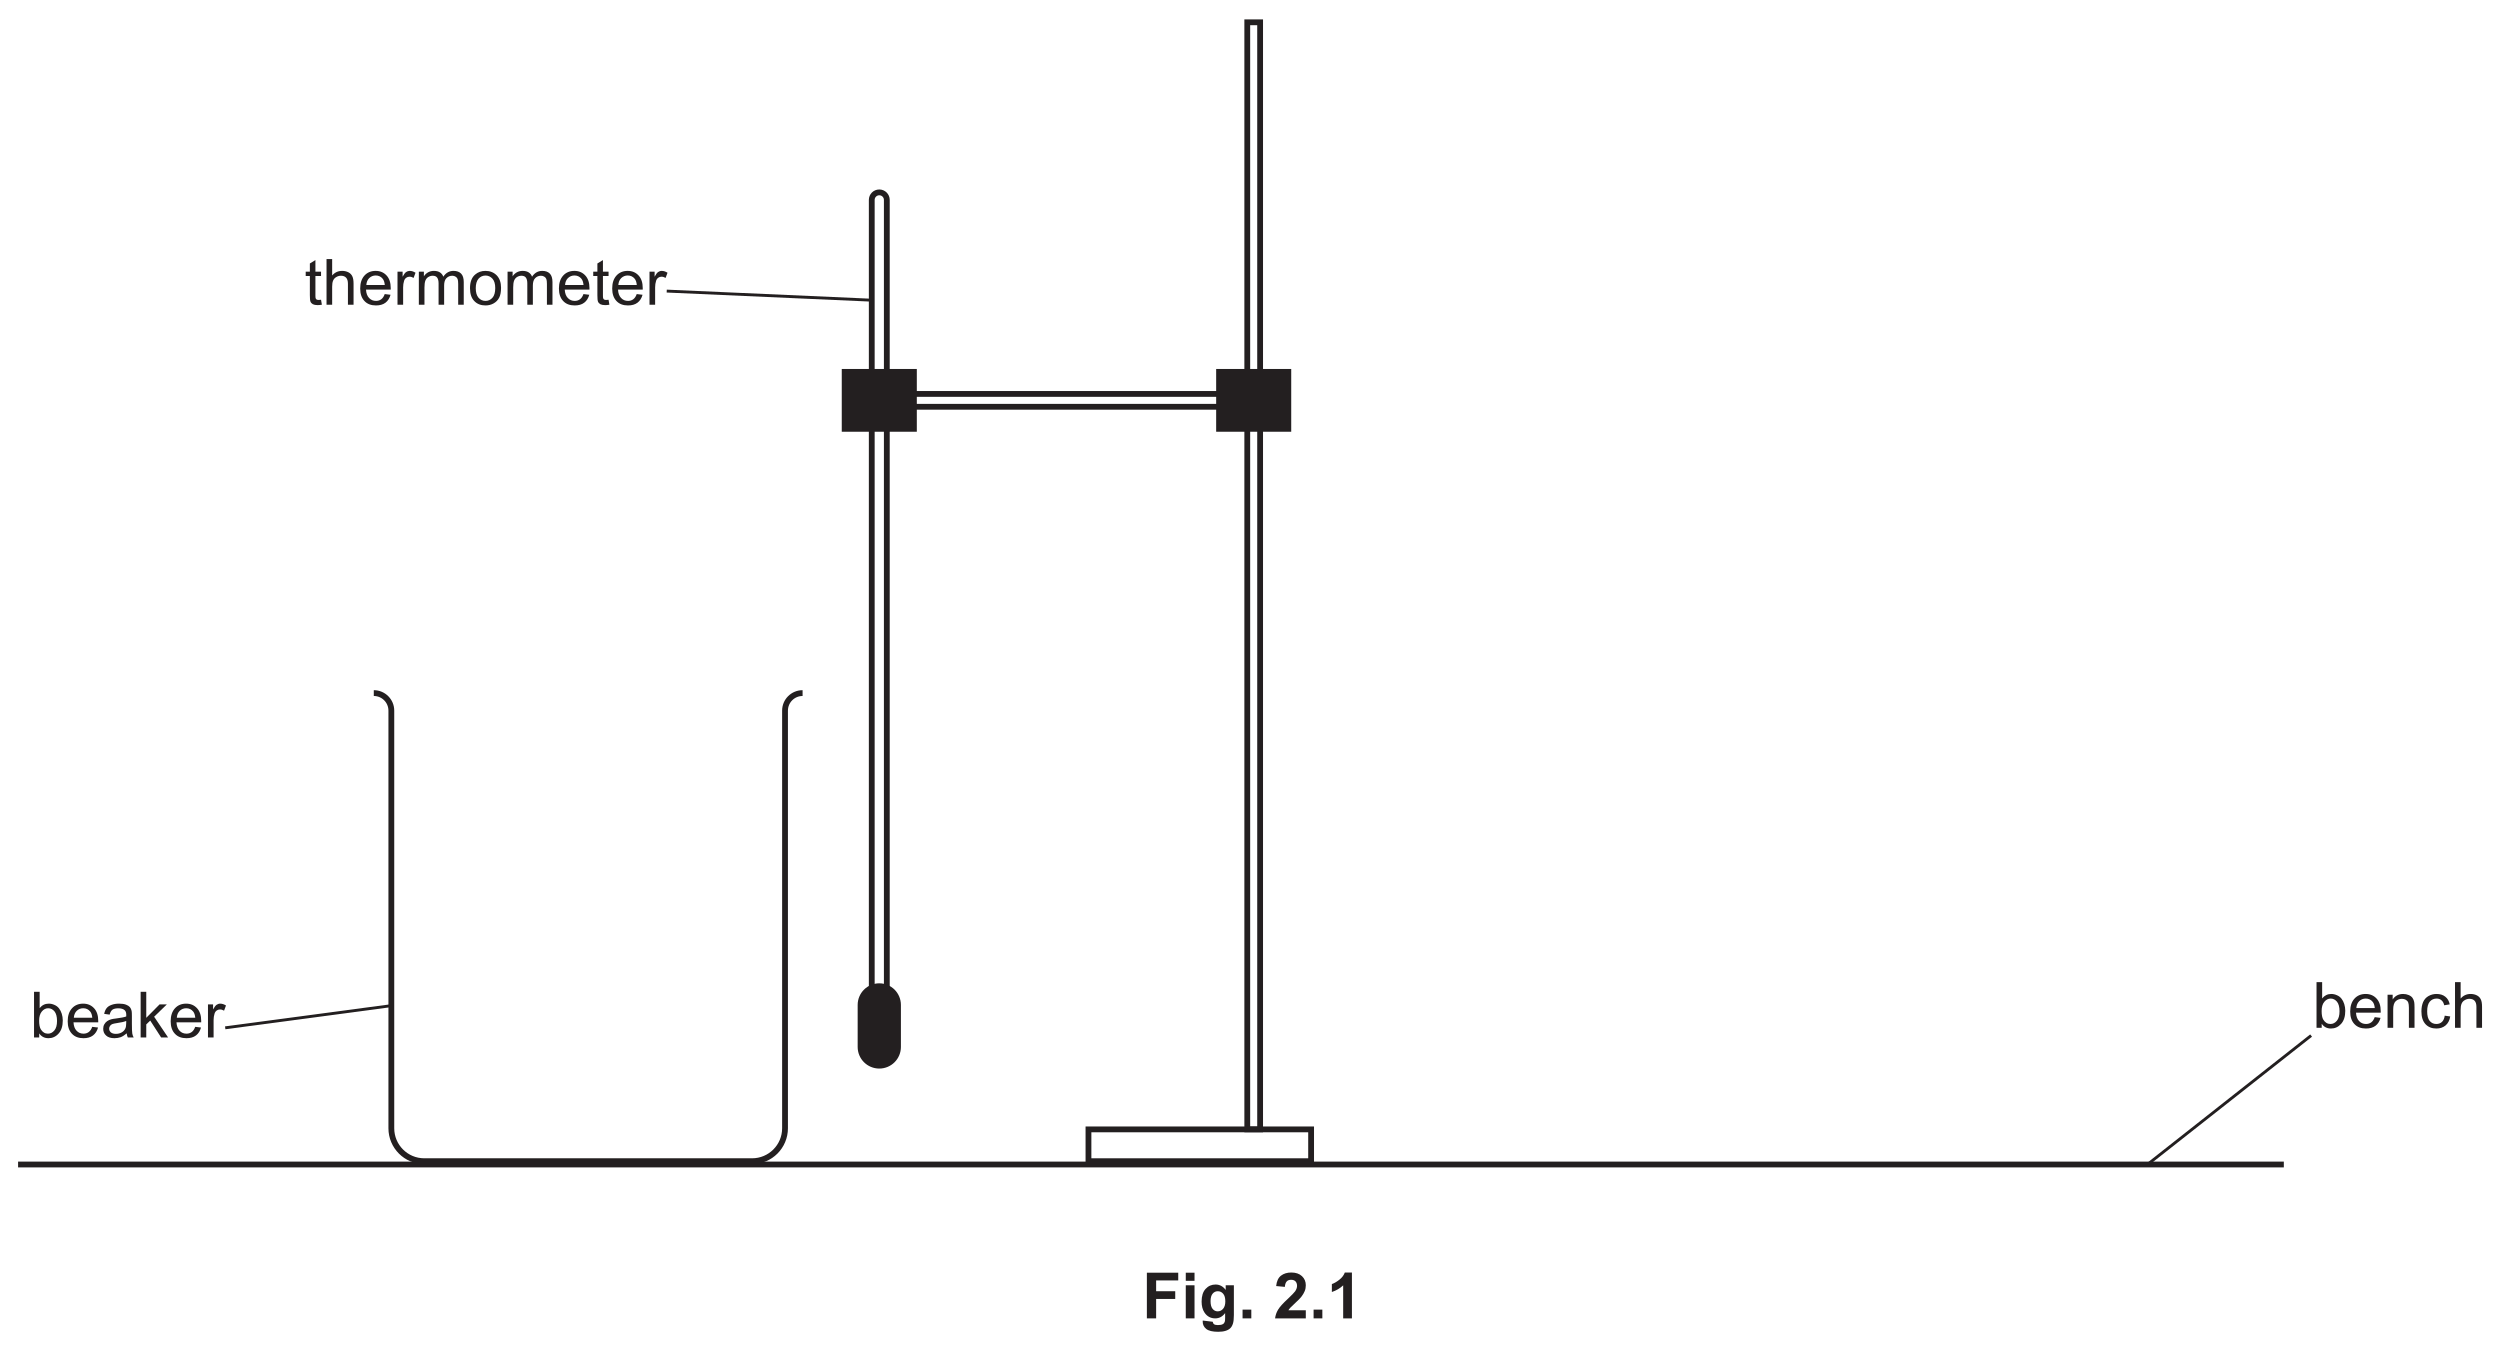
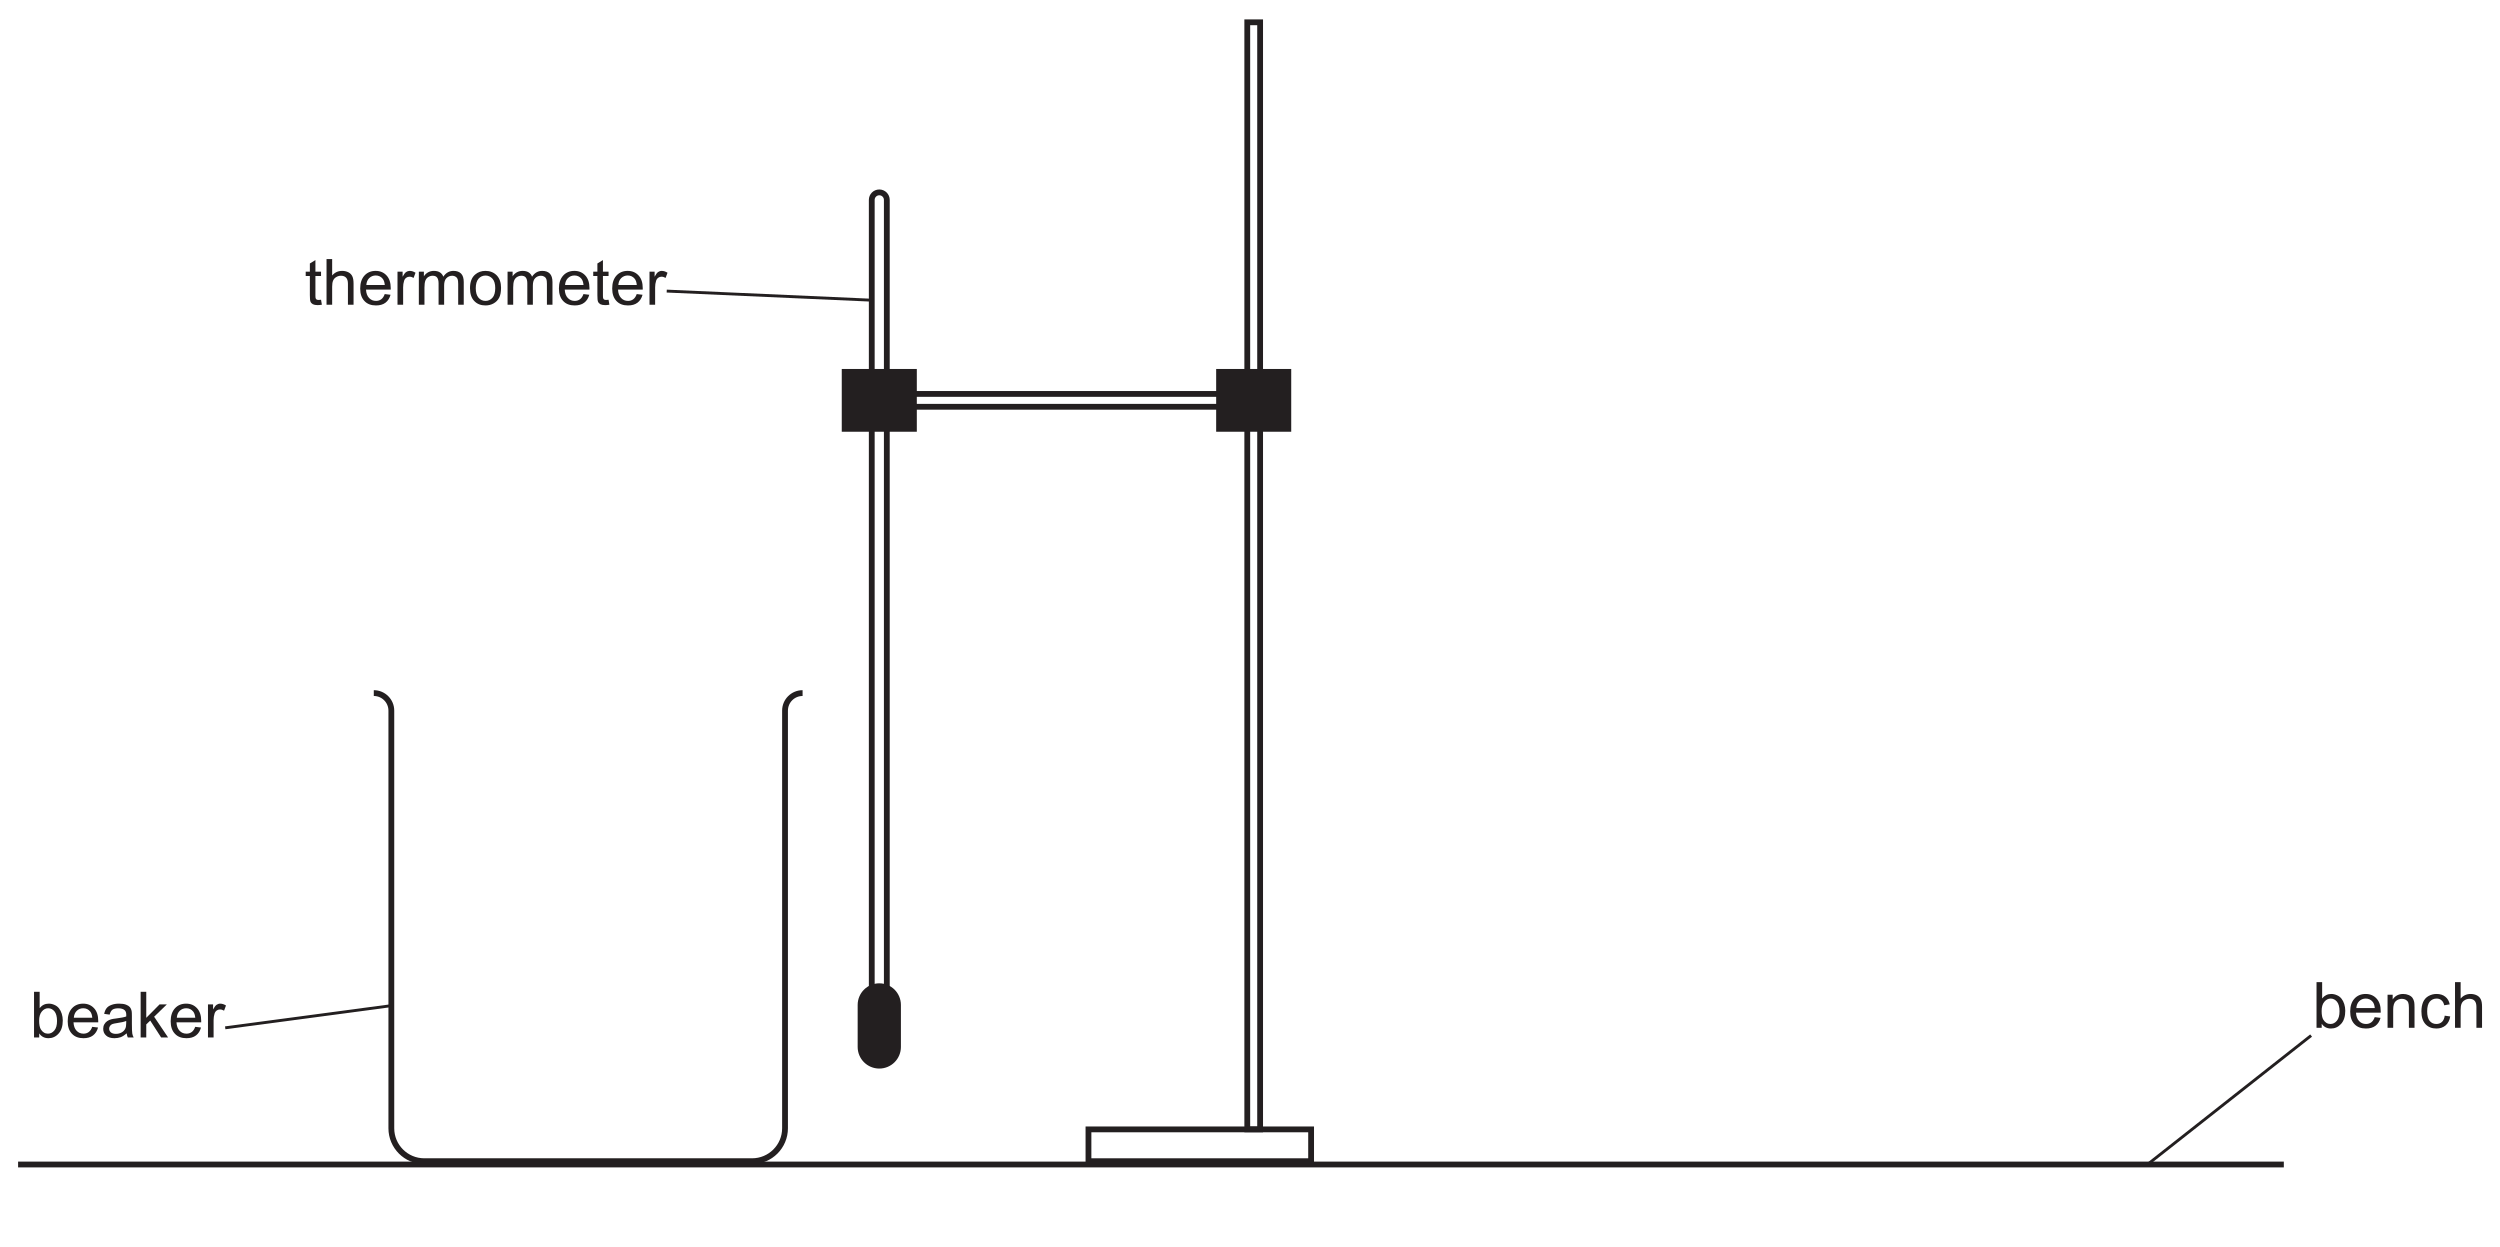
- <svg xmlns="http://www.w3.org/2000/svg" xmlns:xlink="http://www.w3.org/1999/xlink" data-id="0625_2023MJ_51_q02_fig2-1" data-width-mm="151.87" data-height-mm="82.02" data-measure="false" data-source="0625/51 MJ 2023 p4" version="1.1" width="430.5" height="232.5" viewBox="0 0 430.5 232.5">
+ <svg xmlns="http://www.w3.org/2000/svg" xmlns:xlink="http://www.w3.org/1999/xlink" data-id="0625_2023MJ_51_q02_fig2-1" data-width-mm="151.87" data-height-mm="75.71" data-measure="false" data-source="0625/51 MJ 2023 p4" version="1.1" width="430.5" height="214.608" viewBox="0 0 430.5 214.608">
  <defs>
    <clipPath id="clip_1">
-       <path transform="matrix(1,0,0,-1,-82,731.39)" d="M82 498.89H512.5V731.39H82Z" />
+       <path transform="matrix(1,0,0,-1,-81.999,731.389)" d="M82 516.782H512.5V731.39H82Z" />
    </clipPath>
    <clipPath id="clip_2">
-       <path transform="matrix(1,0,0,-1,-82,731.39)" d="M0 0H595.276V841.89H0Z" />
+       <path transform="matrix(1,0,0,-1,-81.999,731.389)" d="M0 0H595.276V841.89H0Z" />
    </clipPath>
    <clipPath id="clip_3">
-       <path transform="matrix(1,0,0,-1,-82,731.39)" d="M0 0H595.276V841.89H0Z" />
+       <path transform="matrix(1,0,0,-1,-81.999,731.389)" d="M0 0H595.276V841.89H0Z" />
    </clipPath>
    <clipPath id="clip_4">
-       <path transform="matrix(1,0,0,-1,-82,731.39)" d="M85.114 530.366H510.162V728.051H85.114Z" />
+       <path transform="matrix(1,0,0,-1,-81.999,731.389)" d="M85.114 530.366H510.162V728.051H85.114Z" />
    </clipPath>
    <clipPath id="clip_5">
-       <path transform="matrix(1,0,0,-1,-82,731.39)" d="M85.114 530.366H510.162V728.051H85.114Z" />
+       <path transform="matrix(1,0,0,-1,-81.999,731.389)" d="M85.114 530.366H510.162V728.051H85.114Z" />
    </clipPath>
    <path id="font_6_69" d="M.146 0H.065V.715H.153V.460C.190 .506 .237 .530 .295 .530 .327 .530 .357 .523 .385 .510 .414 .498 .437 .480 .456 .456 .474 .433 .489 .405 .499 .372 .509 .339 .515 .304 .515 .267 .515 .178 .493 .109 .449 .061 .405 .012 .352-.011 .291-.011 .229-.011 .181 .013 .146 .064V0M.145 .263C.145 .201 .154 .156 .171 .128 .199 .083 .236 .060 .283 .060 .322 .060 .355 .077 .383 .110 .411 .143 .425 .193 .425 .259 .425 .327 .411 .377 .385 .409 .358 .441 .325 .458 .287 .458 .249 .458 .215 .441 .187 .407 .159 .374 .145 .326 .145 .263Z" />
    <path id="font_6_72" d="M.420 .167 .511 .156C.497 .103 .470 .061 .432 .032 .393 .002 .343-.011 .283-.011 .207-.011 .147 .011 .103 .058 .058 .105 .036 .170 .036 .254 .036 .342 .059 .409 .104 .458 .148 .506 .207 .530 .278 .530 .348 .530 .404 .506 .448 .459 .492 .412 .514 .346 .514 .260 .514 .255 .514 .247 .514 .237H.127C.130 .180 .146 .136 .175 .106 .204 .075 .240 .060 .284 .060 .316 .060 .343 .069 .366 .086 .389 .103 .407 .130 .420 .167M.132 .309H.421C.417 .353 .406 .385 .388 .407 .360 .441 .324 .458 .279 .458 .239 .458 .205 .444 .177 .417 .150 .390 .135 .354 .132 .309Z" />
    <path id="font_6_81" d="M.065 0V.518H.145V.444C.183 .501 .238 .530 .310 .530 .341 .530 .370 .524 .396 .513 .422 .502 .442 .487 .455 .469 .468 .451 .477 .429 .482 .404 .485 .388 .487 .359 .487 .318V0H.399V.315C.399 .351 .395 .378 .389 .395 .382 .413 .370 .427 .352 .438 .335 .448 .314 .454 .291 .454 .254 .454 .221 .442 .194 .418 .167 .394 .153 .349 .153 .283V0H.065Z" />
    <path id="font_6_70" d="M.404 .190 .490 .178C.481 .119 .457 .072 .418 .038 .379 .005 .331-.011 .274-.011 .203-.011 .146 .011 .103 .057 .060 .104 .039 .170 .039 .257 .039 .313 .048 .362 .066 .404 .085 .446 .113 .477 .151 .498 .189 .519 .230 .530 .275 .530 .331 .530 .377 .516 .413 .487 .449 .459 .472 .419 .482 .367L.396 .353C.388 .388 .374 .414 .353 .431 .333 .449 .308 .458 .278 .458 .234 .458 .198 .442 .170 .410 .143 .378 .129 .328 .129 .259 .129 .190 .142 .139 .169 .107 .196 .076 .230 .060 .273 .060 .308 .060 .337 .071 .360 .092 .383 .113 .398 .146 .404 .190Z" />
    <path id="font_6_75" d="M.065 0V.715H.153V.458C.194 .506 .246 .530 .309 .530 .347 .530 .380 .522 .409 .507 .437 .492 .457 .471 .469 .444 .482 .418 .488 .379 .488 .328V0H.400V.328C.400 .372 .390 .404 .371 .424 .352 .444 .325 .454 .291 .454 .264 .454 .240 .447 .217 .433 .194 .420 .178 .402 .168 .378 .158 .355 .153 .324 .153 .283V0H.065Z" />
    <clipPath id="clip_7">
-       <path transform="matrix(1,0,0,-1,-82,731.39)" d="M85.114 530.366H510.162V728.051H85.114Z" />
+       <path transform="matrix(1,0,0,-1,-81.999,731.389)" d="M85.114 530.366H510.162V728.051H85.114Z" />
    </clipPath>
    <clipPath id="clip_8">
-       <path transform="matrix(1,0,0,-1,-82,731.39)" d="M85.114 530.366H510.162V728.051H85.114Z" />
+       <path transform="matrix(1,0,0,-1,-81.999,731.389)" d="M85.114 530.366H510.162V728.051H85.114Z" />
    </clipPath>
    <path id="font_6_87" d="M.257 .078 .270 .000C.245-.004 .223-.006 .204-.006 .172-.006 .147-.001 .129 .008 .112 .018 .099 .031 .092 .048 .085 .064 .082 .099 .082 .151V.450H.017V.518H.082V.646L.169 .699V.518H.257V.450H.169V.146C.169 .121 .170 .105 .174 .098 .177 .091 .182 .085 .189 .081 .196 .077 .206 .075 .219 .075 .229 .075 .241 .076 .257 .078Z" />
    <path id="font_6_85" d="M.064 0V.518H.144V.439C.164 .476 .182 .500 .199 .512 .217 .524 .235 .530 .256 .530 .285 .530 .316 .520 .346 .501L.316 .420C.294 .433 .273 .439 .251 .439 .232 .439 .215 .433 .200 .422 .184 .410 .173 .394 .167 .374 .157 .342 .152 .308 .152 .271V0H.064Z" />
    <path id="font_6_80" d="M.065 0V.518H.144V.445C.160 .471 .182 .491 .209 .507 .236 .522 .267 .530 .301 .530 .340 .530 .371 .522 .396 .506 .420 .490 .438 .468 .448 .439 .489 .5 .542 .530 .608 .530 .659 .530 .699 .516 .727 .487 .754 .459 .768 .415 .768 .355V0H.681V.326C.681 .361 .678 .387 .672 .402 .666 .418 .656 .430 .641 .439 .626 .449 .609 .454 .588 .454 .552 .454 .522 .441 .498 .417 .473 .393 .461 .354 .461 .301V0H.374V.336C.374 .375 .366 .405 .352 .424 .338 .444 .314 .454 .282 .454 .257 .454 .234 .447 .213 .434 .192 .421 .177 .402 .167 .377 .158 .352 .153 .316 .153 .269V0H.065Z" />
    <path id="font_6_82" d="M.033 .259C.033 .355 .059 .426 .113 .472 .157 .511 .212 .530 .276 .530 .347 .530 .405 .506 .451 .460 .496 .413 .519 .348 .519 .266 .519 .199 .509 .147 .489 .109 .468 .070 .439 .041 .401 .020 .363-.001 .321-.011 .276-.011 .203-.011 .145 .011 .100 .058 .055 .104 .033 .171 .033 .259M.123 .259C.123 .192 .138 .143 .166 .110 .195 .077 .232 .060 .276 .060 .319 .060 .356 .077 .385 .110 .414 .143 .428 .194 .428 .261 .428 .326 .414 .374 .385 .407 .355 .440 .319 .457 .276 .457 .232 .457 .195 .440 .166 .407 .138 .374 .123 .325 .123 .259Z" />
    <path id="font_6_68" d="M.404 .065C.371 .037 .340 .017 .310 .005 .280-.005 .247-.011 .213-.011 .156-.011 .112 .002 .082 .030 .051 .057 .036 .093 .036 .136 .036 .162 .041 .185 .053 .206 .065 .227 .080 .244 .098 .256 .117 .269 .138 .279 .162 .285 .179 .290 .205 .294 .240 .298 .311 .307 .363 .317 .396 .329 .397 .341 .397 .348 .397 .351 .397 .387 .389 .412 .372 .427 .350 .447 .316 .457 .272 .457 .231 .457 .200 .449 .180 .435 .161 .420 .146 .395 .137 .358L.051 .370C.059 .407 .071 .436 .089 .459 .107 .482 .133 .499 .167 .511 .201 .524 .240 .530 .285 .530 .329 .530 .365 .525 .393 .514 .420 .504 .441 .490 .454 .475 .467 .459 .476 .439 .481 .415 .484 .400 .485 .373 .485 .334V.217C.485 .135 .487 .084 .491 .062 .495 .040 .502 .019 .513 0H.421C.412 .018 .406 .040 .404 .065M.396 .259C.365 .246 .317 .235 .253 .226 .217 .221 .191 .215 .176 .209 .161 .202 .150 .193 .142 .180 .133 .168 .129 .154 .129 .139 .129 .115 .138 .096 .156 .080 .174 .065 .200 .057 .234 .057 .268 .057 .298 .064 .324 .079 .351 .094 .370 .114 .382 .140 .392 .160 .396 .189 .396 .227V.259Z" />
    <path id="font_6_78" d="M.066 0V.715H.154V.308L.362 .518H.476L.277 .325 .496 0H.387L.216 .265 .154 .205V0H.066Z" />
-     <path id="font_9_41" d="M.073 0V.715H.564V.594H.218V.425H.517V.304H.218V0H.073Z" />
-     <path id="font_9_76" d="M.071 .588V.715H.208V.588H.071M.071 0V.518H.208V0H.071Z" />
-     <path id="font_9_74" d="M.059-.034 .215-.053C.218-.071 .224-.083 .233-.090 .246-.100 .267-.105 .295-.105 .331-.105 .358-.100 .375-.089 .388-.082 .397-.070 .403-.054 .407-.043 .409-.022 .409 .008V.083C.368 .027 .316 0 .254 0 .184 0 .129 .029 .088 .088 .056 .134 .041 .192 .041 .262 .041 .349 .061 .415 .103 .461 .145 .507 .197 .530 .259 .530 .323 .530 .376 .502 .418 .445V.518H.546V.053C.546-.007 .541-.053 .531-.083 .521-.114 .507-.138 .489-.155 .471-.172 .446-.186 .416-.195 .385-.205 .347-.210 .300-.210 .212-.210 .150-.195 .113-.165 .076-.135 .058-.097 .058-.050 .058-.046 .058-.040 .059-.034M.181 .270C.181 .215 .192 .174 .213 .149 .234 .123 .261 .110 .292 .110 .326 .110 .354 .123 .377 .150 .400 .176 .412 .215 .412 .266 .412 .320 .401 .360 .378 .386 .356 .412 .328 .425 .294 .425 .262 .425 .234 .412 .213 .386 .192 .361 .181 .322 .181 .270Z" />
-     <path id="font_9_17" d="M.071 0V.137H.208V0H.071Z" />
-     <path id="font_9_3" d="" />
-     <path id="font_9_21" d="M.505 .127V0H.024C.030 .048 .045 .093 .071 .136 .097 .180 .149 .237 .226 .308 .287 .366 .325 .405 .339 .425 .358 .454 .368 .482 .368 .509 .368 .540 .359 .563 .343 .580 .327 .596 .304 .604 .275 .604 .246 .604 .223 .596 .207 .579 .190 .561 .180 .533 .177 .493L.041 .506C.049 .582 .074 .636 .117 .669 .160 .702 .214 .718 .278 .718 .349 .718 .404 .699 .445 .661 .485 .623 .505 .576 .505 .519 .505 .487 .500 .456 .488 .427 .476 .398 .458 .367 .433 .335 .416 .314 .387 .284 .343 .244 .300 .204 .273 .178 .261 .165 .249 .152 .240 .139 .233 .127H.505Z" />
-     <path id="font_9_20" d="M.393 0H.256V.517C.206 .470 .147 .435 .079 .413V.537C.114 .549 .153 .571 .195 .604 .237 .636 .266 .675 .282 .718H.393V0Z" />
  </defs>
  <g clip-path="url(#clip_1)">
    <g clip-path="url(#clip_2)">
      <g clip-path="url(#clip_3)" />
      <g clip-path="url(#clip_4)">
        <path transform="matrix(1,0,0,-1,151.413,183.507)" d="M0 0V0C-1.781 0-3.224 1.444-3.224 3.224V10.456C-3.224 12.237-1.781 13.68 0 13.68 1.781 13.68 3.224 12.237 3.224 10.456V3.224C3.224 1.444 1.781 0 0 0" fill="#231f20" />
        <path transform="matrix(1,0,0,-1,151.413,183.507)" stroke-width="1" stroke-linecap="butt" stroke-miterlimit="10" stroke-linejoin="miter" fill="none" stroke="#231f20" d="M0 0V0C-1.781 0-3.224 1.444-3.224 3.224V10.456C-3.224 12.237-1.781 13.68 0 13.68 1.781 13.68 3.224 12.237 3.224 10.456V3.224C3.224 1.444 1.781 0 0 0Z" />
-         <path transform="matrix(1,0,0,-1,152.709,172.552)" stroke-width="1" stroke-linecap="butt" stroke-miterlimit="10" stroke-linejoin="miter" fill="none" stroke="#231f20" d="M0 0H-2.593V138.129C-2.593 138.845-2.013 139.425-1.297 139.425-.58 139.425 0 138.845 0 138.129V0Z" />
-         <path transform="matrix(1,0,0,-1,3.113,200.524)" stroke-width="1" stroke-linecap="butt" stroke-miterlimit="4" stroke-linejoin="miter" fill="none" stroke="#231f20" d="M0 0H390.163" />
+         <path transform="matrix(1,0,0,-1,152.710,172.552)" stroke-width="1" stroke-linecap="butt" stroke-miterlimit="10" stroke-linejoin="miter" fill="none" stroke="#231f20" d="M0 0H-2.593V138.129C-2.593 138.845-2.013 139.425-1.297 139.425-.58 139.425 0 138.845 0 138.129V0Z" />
+         <path transform="matrix(1,0,0,-1,3.113,200.523)" stroke-width="1" stroke-linecap="butt" stroke-miterlimit="4" stroke-linejoin="miter" fill="none" stroke="#231f20" d="M0 0H390.163" />
      </g>
      <g clip-path="url(#clip_5)">
        <use data-text="b" xlink:href="#font_6_69" transform="matrix(11,0,0,-11,398.191,176.990)" fill="#231f20" />
        <use data-text="e" xlink:href="#font_6_72" transform="matrix(11,0,0,-11,404.307,176.990)" fill="#231f20" />
        <use data-text="n" xlink:href="#font_6_81" transform="matrix(11,0,0,-11,410.423,176.990)" fill="#231f20" />
        <use data-text="c" xlink:href="#font_6_70" transform="matrix(11,0,0,-11,416.539,176.990)" fill="#231f20" />
        <use data-text="h" xlink:href="#font_6_75" transform="matrix(11,0,0,-11,422.039,176.990)" fill="#231f20" />
        <path transform="matrix(1,0,0,-1,369.792,200.523)" stroke-width=".5" stroke-linecap="butt" stroke-miterlimit="10" stroke-linejoin="miter" fill="none" stroke="#231f20" d="M0 0 28.181 22.201" />
        <path transform="matrix(1,0,0,-1,216.993,194.480)" stroke-width="1" stroke-linecap="butt" stroke-miterlimit="10" stroke-linejoin="miter" fill="none" stroke="#231f20" d="M0 0H-2.213V190.642H0Z" />
      </g>
      <path transform="matrix(1,0,0,-1,215.548,67.835)" stroke-width="1" stroke-linecap="butt" stroke-miterlimit="10" stroke-linejoin="miter" fill="none" stroke="#231f20" d="M0 0H-65.432V-2.213H0Z" />
      <g clip-path="url(#clip_7)">
        <path transform="matrix(1,0,0,-1,225.773,199.957)" stroke-width="1" stroke-linecap="butt" stroke-miterlimit="10" stroke-linejoin="miter" fill="none" stroke="#231f20" d="M0 0H-38.339V5.477H0Z" />
      </g>
-       <path transform="matrix(1,0,0,-1,-82,731.39)" d="M303.85 657.544H291.924V667.354H303.85Z" fill="#231f20" />
+       <path transform="matrix(1,0,0,-1,-81.999,731.389)" d="M303.85 657.544H291.924V667.354H303.85Z" fill="#231f20" />
      <path transform="matrix(1,0,0,-1,221.849,73.846)" stroke-width="1" stroke-linecap="butt" stroke-miterlimit="10" stroke-linejoin="miter" fill="none" stroke="#231f20" d="M0 0H-11.926V9.81H0Z" />
-       <path transform="matrix(1,0,0,-1,-82,731.39)" d="M239.377 657.544H227.451V667.354H239.377Z" fill="#231f20" />
+       <path transform="matrix(1,0,0,-1,-81.999,731.389)" d="M239.377 657.544H227.451V667.354H239.377Z" fill="#231f20" />
      <path transform="matrix(1,0,0,-1,157.376,73.846)" stroke-width="1" stroke-linecap="butt" stroke-miterlimit="10" stroke-linejoin="miter" fill="none" stroke="#231f20" d="M0 0H-11.926V9.81H0Z" />
      <g clip-path="url(#clip_8)">
        <path transform="matrix(1,0,0,-1,64.366,119.349)" stroke-width="1" stroke-linecap="butt" stroke-miterlimit="10" stroke-linejoin="miter" fill="none" stroke="#231f20" d="M0 0C1.669 0 3.022-1.353 3.022-3.022V-74.938C3.022-78.069 5.561-80.608 8.692-80.608H65.146C68.278-80.608 70.816-78.069 70.816-74.938V-3.022C70.816-1.353 72.17 0 73.839 0" />
      </g>
      <use data-text="t" xlink:href="#font_6_87" transform="matrix(11,0,0,-11,52.456,52.476)" fill="#231f20" />
      <use data-text="h" xlink:href="#font_6_75" transform="matrix(11,0,0,-11,55.514,52.476)" fill="#231f20" />
      <use data-text="e" xlink:href="#font_6_72" transform="matrix(11,0,0,-11,61.630,52.476)" fill="#231f20" />
      <use data-text="r" xlink:href="#font_6_85" transform="matrix(11,0,0,-11,67.746,52.476)" fill="#231f20" />
      <use data-text="m" xlink:href="#font_6_80" transform="matrix(11,0,0,-11,71.409,52.476)" fill="#231f20" />
      <use data-text="o" xlink:href="#font_6_82" transform="matrix(11,0,0,-11,80.572,52.476)" fill="#231f20" />
      <use data-text="m" xlink:href="#font_6_80" transform="matrix(11,0,0,-11,86.688,52.476)" fill="#231f20" />
      <use data-text="e" xlink:href="#font_6_72" transform="matrix(11,0,0,-11,95.851,52.476)" fill="#231f20" />
      <use data-text="t" xlink:href="#font_6_87" transform="matrix(11,0,0,-11,101.967,52.476)" fill="#231f20" />
      <use data-text="e" xlink:href="#font_6_72" transform="matrix(11,0,0,-11,105.025,52.476)" fill="#231f20" />
      <use data-text="r" xlink:href="#font_6_85" transform="matrix(11,0,0,-11,111.141,52.476)" fill="#231f20" />
      <use data-text="b" xlink:href="#font_6_69" transform="matrix(11,0,0,-11,5.145,178.657)" fill="#231f20" />
      <use data-text="e" xlink:href="#font_6_72" transform="matrix(11,0,0,-11,11.261,178.657)" fill="#231f20" />
      <use data-text="a" xlink:href="#font_6_68" transform="matrix(11,0,0,-11,17.377,178.657)" fill="#231f20" />
      <use data-text="k" xlink:href="#font_6_78" transform="matrix(11,0,0,-11,23.493,178.657)" fill="#231f20" />
      <use data-text="e" xlink:href="#font_6_72" transform="matrix(11,0,0,-11,28.993,178.657)" fill="#231f20" />
      <use data-text="r" xlink:href="#font_6_85" transform="matrix(11,0,0,-11,35.109,178.657)" fill="#231f20" />
      <path transform="matrix(1,0,0,-1,114.809,50.125)" stroke-width=".5" stroke-linecap="butt" stroke-miterlimit="10" stroke-linejoin="miter" fill="none" stroke="#231f20" d="M0 0 35.307-1.567" />
      <path transform="matrix(1,0,0,-1,38.782,176.990)" stroke-width=".5" stroke-linecap="butt" stroke-miterlimit="10" stroke-linejoin="miter" fill="none" stroke="#231f20" d="M0 0 28.607 3.817" />
-       <use data-text="F" xlink:href="#font_9_41" transform="matrix(11,0,0,-11,196.688,227.024)" fill="#231f20" />
-       <use data-text="i" xlink:href="#font_9_76" transform="matrix(11,0,0,-11,203.409,227.024)" fill="#231f20" />
-       <use data-text="g" xlink:href="#font_9_74" transform="matrix(11,0,0,-11,206.467,227.024)" fill="#231f20" />
-       <use data-text="." xlink:href="#font_9_17" transform="matrix(11,0,0,-11,213.188,227.024)" fill="#231f20" />
-       <use data-text="2" xlink:href="#font_9_21" transform="matrix(11,0,0,-11,219.304,227.024)" fill="#231f20" />
-       <use data-text="." xlink:href="#font_9_17" transform="matrix(11,0,0,-11,225.420,227.024)" fill="#231f20" />
-       <use data-text="1" xlink:href="#font_9_20" transform="matrix(11,0,0,-11,228.478,227.024)" fill="#231f20" />
    </g>
  </g>
</svg>
